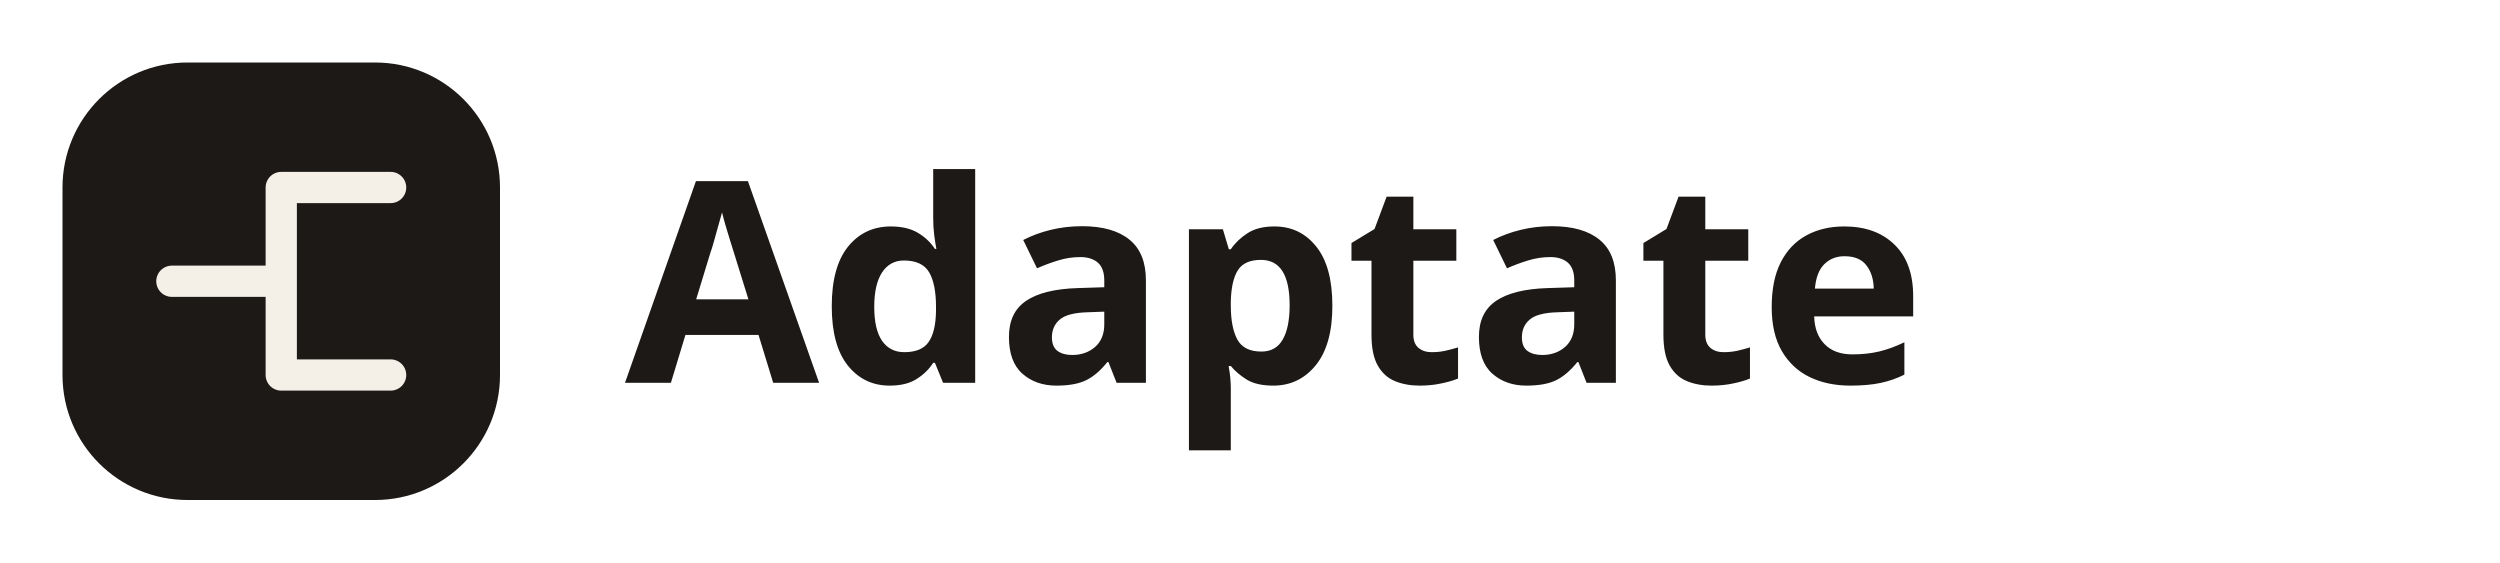
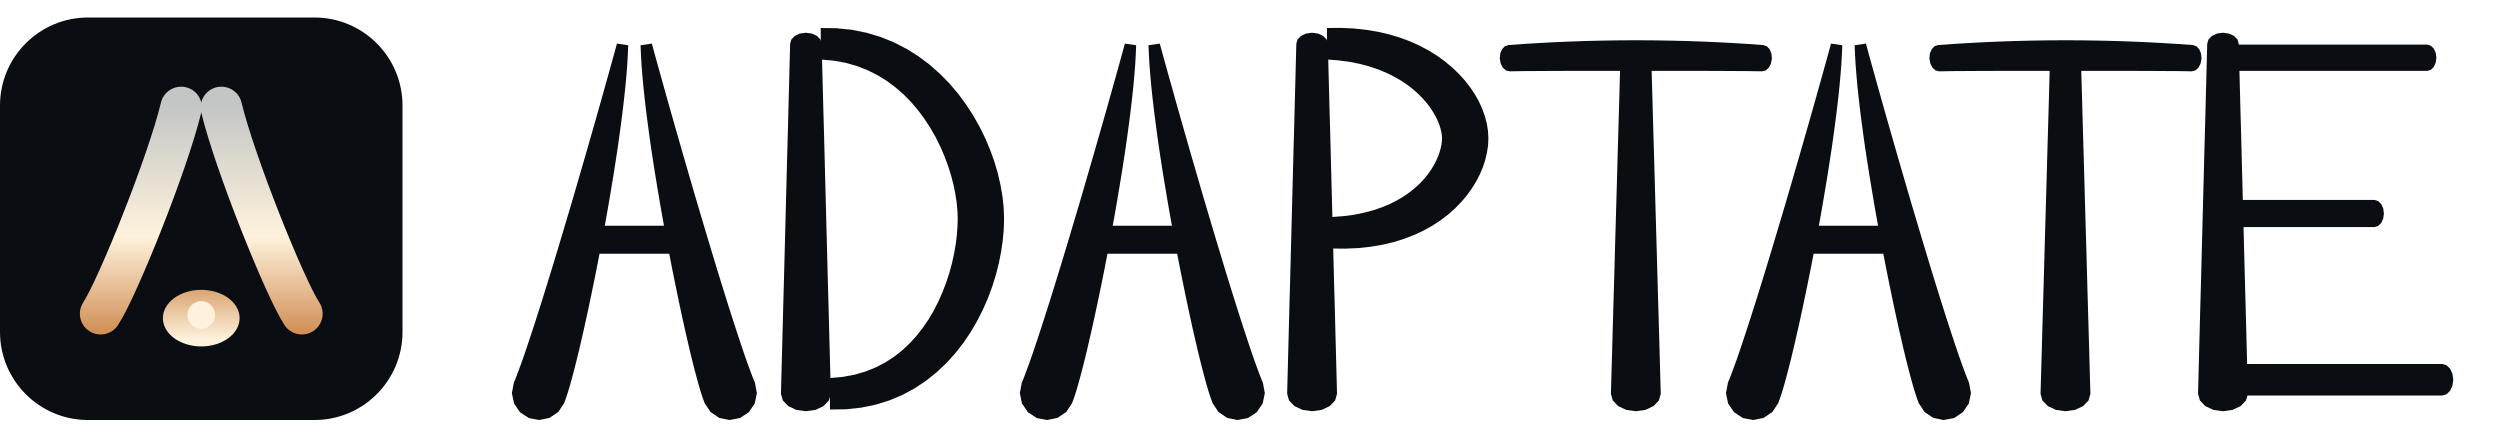
- <svg xmlns="http://www.w3.org/2000/svg" width="320" height="72" viewBox="0 0 320 72" role="img" aria-label="Adaptate">
-   <rect x="8" y="8" width="56" height="56" rx="16" fill="#1C1917" />
-   <path d="M22 36H36M36 24V48M36 24H50M36 48H50" fill="none" stroke="#F4F0E8" stroke-width="4" stroke-linecap="round" />
-   <text x="80" y="49" fill="#1C1917" font-family="ui-sans-serif, system-ui, sans-serif" font-size="36" font-weight="700">Adaptate</text>
+ <svg xmlns="http://www.w3.org/2000/svg" width="571.4" height="100.0" viewBox="0 0 571.42 100.00" role="img" aria-label="adaptate">
+   <g transform="translate(0 4) scale(2.875)">
+     <defs>
+       <linearGradient id="lk2light-eG" x1="16" y1="25" x2="16" y2="7" gradientUnits="userSpaceOnUse">
+         <stop offset="0" stop-color="#D19057" />
+         <stop offset="0.42" stop-color="#FEF2DC" />
+         <stop offset="1" stop-color="#C4C6C5" />
+       </linearGradient>
+       <linearGradient id="lk2light-eBurn" x1="16" y1="25.6" x2="16" y2="20.6" gradientUnits="userSpaceOnUse">
+         <stop offset="0" stop-color="#FEF2DC" />
+         <stop offset="1" stop-color="#D19057" />
+       </linearGradient>
+     </defs>
+     <rect width="32" height="32" rx="7" fill="#0A0D12" />
+     <path d="M8.0 23.55C9.35 21.5 13.35 11.55 14.4 7.15" fill="none" stroke="url(#lk2light-eG)" stroke-width="3.3" stroke-linecap="round" />
+     <path d="M24.0 23.55C22.65 21.5 18.65 11.55 17.6 7.15" fill="none" stroke="url(#lk2light-eG)" stroke-width="3.3" stroke-linecap="round" />
+     <ellipse cx="16" cy="23.9" rx="3.05" ry="2.25" fill="url(#lk2light-eBurn)" />
+     <circle cx="16" cy="23.65" r="1.1" fill="#FEF2DC" />
+   </g>
+   <g transform="translate(104 0)">
+     <g fill="#0A0D12">
+       <g transform="translate(10 0)">
+         <path d="M14.95 92.13L15.4 90.88L15.86 89.48L16.32 87.92L16.8 86.18L17.3 84.28L17.82 82.22L18.36 80.01L18.9 77.67L19.47 75.2L20.04 72.62L20.62 69.93L21.2 67.15L21.79 64.29L22.38 61.36L22.96 58.37L23.54 55.34L24.11 52.27L24.67 49.18L25.21 46.08L25.73 42.98L26.24 39.9L26.72 36.84L27.18 33.82L27.6 30.85L27.99 27.94L28.35 25.11L28.67 22.36L28.95 19.71L29.18 17.17L29.37 14.76L29.5 12.47L29.59 10.34L27.01 9.96L26.46 11.99L25.86 14.16L25.22 16.46L24.54 18.89L23.83 21.42L23.09 24.06L22.32 26.77L21.52 29.57L20.7 32.43L19.87 35.33L19.01 38.28L18.15 41.25L17.28 44.24L16.4 47.23L15.51 50.21L14.63 53.17L13.75 56.1L12.88 58.98L12.02 61.81L11.17 64.57L10.34 67.24L9.53 69.82L8.74 72.29L7.98 74.65L7.25 76.87L6.56 78.95L5.91 80.87L5.3 82.61L4.73 84.17L4.23 85.51L3.8 86.63L3.45 87.47L3 89.85L3.49 92.22L4.85 94.22L6.87 95.55L9.25 96L11.62 95.51L13.62 94.15L14.95 92.13Z" />
+         <path d="M58.55 87.47L58.2 86.63L57.77 85.51L57.27 84.17L56.7 82.61L56.09 80.87L55.44 78.95L54.75 76.87L54.02 74.65L53.26 72.29L52.47 69.82L51.66 67.24L50.83 64.57L49.98 61.81L49.12 58.98L48.25 56.1L47.37 53.17L46.49 50.21L45.6 47.23L44.72 44.24L43.85 41.25L42.99 38.28L42.13 35.33L41.3 32.43L40.48 29.57L39.68 26.77L38.91 24.06L38.17 21.42L37.46 18.89L36.78 16.46L36.14 14.16L35.54 11.99L34.99 9.96L32.41 10.34L32.5 12.47L32.63 14.76L32.82 17.17L33.05 19.71L33.33 22.36L33.65 25.11L34.01 27.94L34.4 30.85L34.82 33.82L35.28 36.84L35.76 39.9L36.27 42.98L36.79 46.08L37.33 49.18L37.89 52.27L38.46 55.34L39.04 58.37L39.62 61.36L40.21 64.29L40.8 67.15L41.38 69.93L41.96 72.62L42.53 75.2L43.1 77.67L43.64 80.01L44.18 82.22L44.7 84.28L45.2 86.18L45.68 87.92L46.14 89.48L46.6 90.88L47.05 92.13L48.38 94.15L50.38 95.51L52.75 96L55.13 95.55L57.15 94.22L58.51 92.22L59 89.85L58.55 87.47Z" />
+         <path d="M23.09 51.6H38.91A1.2 1.2 0 0 1 40.11 52.8V56.8A1.2 1.2 0 0 1 38.91 58H23.09A1.2 1.2 0 0 1 21.89 56.8V52.8A1.2 1.2 0 0 1 23.09 51.6Z" />
+       </g>
+       <g transform="translate(70.8 0)">
+         <path d="M5.8 10L5.67 15L5.54 20L5.41 25L5.28 30L5.14 35L5.01 40L4.88 45L4.75 50L4.62 55L4.49 60L4.36 65L4.22 70L4.09 75L3.96 80L3.83 85L3.7 90L4.13 91.53L5.37 92.82L7.22 93.69L9.4 93.99L11.58 93.69L13.43 92.82L14.67 91.53L15.1 90L14.97 85L14.84 80L14.71 75L14.58 70L14.44 65L14.31 60L14.18 55L14.05 50L13.92 45L13.79 40L13.66 35L13.53 30L13.39 25L13.26 20L13.13 15L13 10L12.73 9.04L11.95 8.22L10.78 7.67L9.4 7.48L8.02 7.67L6.85 8.22L6.07 9.04L5.8 10Z" />
+         <path d="M12.8 13.6L15.74 13.86L18.5 14.36L21.09 15.1L23.51 16.05L25.78 17.19L27.9 18.5L29.88 19.97L31.74 21.59L33.46 23.34L35.05 25.21L36.51 27.18L37.84 29.23L39.05 31.34L40.13 33.51L41.07 35.7L41.89 37.89L42.58 40.08L43.14 42.23L43.56 44.32L43.87 46.33L44.04 48.23L44.1 50L44.05 51.83L43.9 53.78L43.65 55.83L43.28 57.95L42.8 60.11L42.21 62.31L41.49 64.51L40.66 66.7L39.71 68.85L38.64 70.96L37.44 72.99L36.12 74.93L34.67 76.78L33.1 78.5L31.39 80.1L29.54 81.55L27.54 82.84L25.38 83.97L23.06 84.9L20.54 85.64L17.83 86.14L14.9 86.4L14.9 93.6L18.52 93.55L21.99 93.18L25.3 92.5L28.45 91.53L31.42 90.28L34.22 88.78L36.82 87.05L39.24 85.13L41.47 83.03L43.51 80.78L45.37 78.41L47.04 75.94L48.54 73.38L49.86 70.77L51.02 68.12L52.01 65.45L52.84 62.78L53.51 60.13L54.03 57.5L54.4 54.93L54.63 52.43L54.7 50L54.61 47.51L54.34 44.96L53.9 42.35L53.29 39.7L52.51 37.03L51.55 34.35L50.43 31.67L49.13 29.02L47.66 26.42L46.02 23.88L44.2 21.42L42.2 19.07L40.02 16.85L37.67 14.77L35.13 12.87L32.42 11.17L29.54 9.69L26.49 8.46L23.28 7.49L19.93 6.81L16.43 6.45L12.8 6.4Z" />
+       </g>
+       <g transform="translate(126.1 0)">
+         <path d="M14.95 92.13L15.4 90.88L15.86 89.48L16.32 87.92L16.8 86.18L17.3 84.28L17.82 82.22L18.36 80.01L18.9 77.67L19.47 75.2L20.04 72.62L20.62 69.93L21.2 67.15L21.79 64.29L22.38 61.36L22.96 58.37L23.54 55.34L24.11 52.27L24.67 49.18L25.21 46.08L25.73 42.98L26.24 39.9L26.72 36.84L27.18 33.82L27.6 30.85L27.99 27.94L28.35 25.11L28.67 22.36L28.95 19.71L29.18 17.17L29.37 14.76L29.5 12.47L29.59 10.34L27.01 9.96L26.46 11.99L25.86 14.16L25.22 16.46L24.54 18.89L23.83 21.42L23.09 24.06L22.32 26.77L21.52 29.57L20.7 32.43L19.87 35.33L19.01 38.28L18.15 41.25L17.28 44.24L16.4 47.23L15.51 50.21L14.63 53.17L13.75 56.1L12.88 58.98L12.02 61.81L11.17 64.57L10.34 67.24L9.53 69.82L8.74 72.29L7.98 74.65L7.25 76.87L6.56 78.95L5.91 80.87L5.3 82.61L4.73 84.17L4.23 85.51L3.8 86.63L3.45 87.47L3 89.85L3.49 92.22L4.85 94.22L6.87 95.55L9.25 96L11.62 95.51L13.62 94.15L14.95 92.13Z" />
+         <path d="M58.55 87.47L58.2 86.63L57.77 85.51L57.27 84.17L56.7 82.61L56.09 80.87L55.44 78.95L54.75 76.87L54.02 74.65L53.26 72.29L52.47 69.82L51.66 67.24L50.83 64.57L49.98 61.81L49.12 58.98L48.25 56.1L47.37 53.17L46.49 50.21L45.6 47.23L44.72 44.24L43.85 41.25L42.99 38.28L42.13 35.33L41.3 32.43L40.48 29.57L39.68 26.77L38.91 24.06L38.17 21.42L37.46 18.89L36.78 16.46L36.14 14.16L35.54 11.99L34.99 9.96L32.41 10.34L32.5 12.47L32.63 14.76L32.82 17.17L33.05 19.71L33.33 22.36L33.65 25.11L34.01 27.94L34.4 30.85L34.82 33.82L35.28 36.84L35.76 39.9L36.27 42.98L36.79 46.08L37.33 49.18L37.89 52.27L38.46 55.34L39.04 58.37L39.62 61.36L40.21 64.29L40.8 67.15L41.38 69.93L41.96 72.62L42.53 75.2L43.1 77.67L43.64 80.01L44.18 82.22L44.7 84.28L45.2 86.18L45.68 87.92L46.14 89.48L46.6 90.88L47.05 92.13L48.38 94.15L50.38 95.51L52.75 96L55.13 95.55L57.15 94.22L58.51 92.22L59 89.85L58.55 87.47Z" />
+         <path d="M23.09 51.6H38.91A1.2 1.2 0 0 1 40.11 52.8V56.8A1.2 1.2 0 0 1 38.91 58H23.09A1.2 1.2 0 0 1 21.89 56.8V52.8A1.2 1.2 0 0 1 23.09 51.6Z" />
+       </g>
+       <g transform="translate(186.5 0)">
+         <path d="M5.8 10L5.67 15L5.54 20L5.41 25L5.28 30L5.14 35L5.01 40L4.88 45L4.75 50L4.62 55L4.49 60L4.36 65L4.22 70L4.09 75L3.96 80L3.83 85L3.7 90L4.13 91.53L5.37 92.82L7.22 93.69L9.4 93.99L11.58 93.69L13.43 92.82L14.67 91.53L15.1 90L14.97 85L14.84 80L14.71 75L14.58 70L14.44 65L14.31 60L14.18 55L14.05 50L13.92 45L13.79 40L13.66 35L13.53 30L13.39 25L13.26 20L13.13 15L13 10L12.73 9.04L11.95 8.22L10.78 7.67L9.4 7.48L8.02 7.67L6.85 8.22L6.07 9.04L5.8 10Z" />
+         <path d="M12.8 13.6L15.46 13.8L17.95 14.13L20.29 14.6L22.46 15.18L24.49 15.86L26.36 16.63L28.08 17.48L29.67 18.39L31.11 19.35L32.42 20.36L33.6 21.4L34.65 22.46L35.59 23.53L36.4 24.59L37.09 25.65L37.68 26.68L38.15 27.68L38.52 28.62L38.79 29.5L38.97 30.3L39.07 31.01L39.1 31.6L39.07 32.25L38.98 33L38.81 33.83L38.56 34.73L38.23 35.69L37.79 36.68L37.26 37.7L36.63 38.75L35.89 39.8L35.04 40.85L34.07 41.89L32.97 42.91L31.75 43.9L30.39 44.85L28.89 45.75L27.25 46.59L25.44 47.35L23.48 48.03L21.35 48.6L19.06 49.07L16.58 49.4L13.93 49.6L13.93 56.8L17.01 56.83L19.96 56.7L22.77 56.4L25.45 55.94L28 55.34L30.42 54.59L32.7 53.71L34.85 52.71L36.86 51.6L38.72 50.38L40.45 49.07L42.03 47.67L43.46 46.21L44.75 44.69L45.89 43.12L46.88 41.51L47.73 39.88L48.43 38.23L48.98 36.57L49.37 34.9L49.62 33.25L49.7 31.6L49.6 29.89L49.33 28.19L48.88 26.5L48.27 24.82L47.51 23.16L46.59 21.53L45.52 19.93L44.3 18.37L42.94 16.87L41.43 15.42L39.78 14.05L37.99 12.75L36.06 11.55L33.99 10.45L31.79 9.46L29.45 8.59L26.99 7.85L24.4 7.25L21.68 6.8L18.85 6.5L15.88 6.37L12.8 6.4Z" />
+       </g>
+       <g transform="translate(238.3 0)">
+         <path d="M2.74 16.3L5.99 16.25L9.38 16.23L12.89 16.21L16.51 16.2L20.21 16.2L23.97 16.2L27.78 16.2L31.6 16.2L35.42 16.2L39.23 16.2L42.99 16.2L46.69 16.2L50.31 16.21L53.82 16.23L57.21 16.25L60.46 16.3L61.27 16.11L61.98 15.49L62.48 14.54L62.7 13.4L62.59 12.24L62.18 11.25L61.53 10.57L60.74 10.3L57.46 10.06L54.03 9.85L50.48 9.66L46.82 9.5L43.09 9.37L39.29 9.28L35.46 9.22L31.6 9.2L27.74 9.22L23.91 9.28L20.11 9.37L16.38 9.5L12.72 9.66L9.17 9.85L5.74 10.06L2.46 10.3L1.67 10.57L1.02 11.25L0.61 12.24L0.5 13.4L0.72 14.54L1.22 15.49L1.93 16.11L2.74 16.3Z" />
+         <path d="M28.1 12.31L27.96 17.17L27.83 22.02L27.69 26.88L27.55 31.73L27.41 36.59L27.28 41.44L27.14 46.3L27 51.16L26.86 56.01L26.73 60.87L26.59 65.72L26.45 70.58L26.31 75.43L26.18 80.29L26.04 85.14L25.9 90L26.33 91.53L27.57 92.82L29.42 93.69L31.6 93.99L33.78 93.69L35.63 92.82L36.87 91.53L37.3 90L37.16 85.14L37.03 80.29L36.89 75.43L36.75 70.58L36.61 65.72L36.48 60.87L36.34 56.01L36.2 51.16L36.06 46.3L35.93 41.44L35.79 36.59L35.65 31.73L35.51 26.88L35.38 22.02L35.24 17.17L35.1 12.31L34.83 11.37L34.07 10.58L32.94 10.05L31.6 9.86L30.26 10.05L29.13 10.58L28.37 11.37L28.1 12.31Z" />
+       </g>
+       <g transform="translate(287.5 0)">
+         <path d="M14.95 92.13L15.4 90.88L15.86 89.48L16.32 87.92L16.8 86.18L17.3 84.28L17.82 82.22L18.36 80.01L18.9 77.67L19.47 75.2L20.04 72.62L20.62 69.93L21.2 67.15L21.79 64.29L22.38 61.36L22.96 58.37L23.54 55.34L24.11 52.27L24.67 49.18L25.21 46.08L25.73 42.98L26.24 39.9L26.72 36.84L27.18 33.82L27.6 30.85L27.99 27.94L28.35 25.11L28.67 22.36L28.95 19.71L29.18 17.17L29.37 14.76L29.5 12.47L29.59 10.34L27.01 9.96L26.46 11.99L25.86 14.16L25.22 16.46L24.54 18.89L23.83 21.42L23.09 24.06L22.32 26.77L21.52 29.57L20.7 32.43L19.87 35.33L19.01 38.28L18.15 41.25L17.28 44.24L16.4 47.23L15.51 50.21L14.63 53.17L13.75 56.1L12.88 58.98L12.02 61.81L11.17 64.57L10.34 67.24L9.53 69.82L8.74 72.29L7.98 74.65L7.25 76.87L6.56 78.95L5.91 80.87L5.3 82.61L4.73 84.17L4.23 85.51L3.8 86.63L3.45 87.47L3 89.85L3.49 92.22L4.85 94.22L6.87 95.55L9.25 96L11.62 95.51L13.62 94.15L14.95 92.13Z" />
+         <path d="M58.55 87.47L58.2 86.63L57.77 85.51L57.27 84.17L56.7 82.61L56.09 80.87L55.44 78.95L54.75 76.87L54.02 74.65L53.26 72.29L52.47 69.82L51.66 67.24L50.83 64.57L49.98 61.81L49.12 58.98L48.25 56.1L47.37 53.17L46.49 50.21L45.6 47.23L44.72 44.24L43.85 41.25L42.99 38.28L42.13 35.33L41.3 32.43L40.48 29.57L39.68 26.77L38.91 24.06L38.17 21.42L37.46 18.89L36.78 16.46L36.14 14.16L35.54 11.99L34.99 9.96L32.41 10.34L32.5 12.47L32.63 14.76L32.82 17.17L33.05 19.71L33.33 22.36L33.65 25.11L34.01 27.94L34.4 30.85L34.82 33.82L35.28 36.84L35.76 39.9L36.27 42.98L36.79 46.08L37.33 49.18L37.89 52.27L38.46 55.34L39.04 58.37L39.62 61.36L40.21 64.29L40.8 67.15L41.38 69.93L41.96 72.62L42.53 75.2L43.1 77.67L43.64 80.01L44.18 82.22L44.7 84.28L45.2 86.18L45.68 87.92L46.14 89.48L46.6 90.88L47.05 92.13L48.38 94.15L50.38 95.51L52.75 96L55.13 95.55L57.15 94.22L58.51 92.22L59 89.85L58.55 87.47Z" />
+         <path d="M23.09 51.6H38.91A1.2 1.2 0 0 1 40.11 52.8V56.8A1.2 1.2 0 0 1 38.91 58H23.09A1.2 1.2 0 0 1 21.89 56.8V52.8A1.2 1.2 0 0 1 23.09 51.6Z" />
+       </g>
+       <g transform="translate(336.5 0)">
+         <path d="M2.74 16.3L5.99 16.25L9.38 16.23L12.89 16.21L16.51 16.2L20.21 16.2L23.97 16.2L27.78 16.2L31.6 16.2L35.42 16.2L39.23 16.2L42.99 16.2L46.69 16.2L50.31 16.21L53.82 16.23L57.21 16.25L60.46 16.3L61.27 16.11L61.98 15.49L62.48 14.54L62.7 13.4L62.59 12.24L62.18 11.25L61.53 10.57L60.74 10.3L57.46 10.06L54.03 9.85L50.48 9.66L46.82 9.5L43.09 9.37L39.29 9.28L35.46 9.22L31.6 9.2L27.74 9.22L23.91 9.28L20.11 9.37L16.38 9.5L12.72 9.66L9.17 9.85L5.74 10.06L2.46 10.3L1.67 10.57L1.02 11.25L0.61 12.24L0.5 13.4L0.72 14.54L1.22 15.49L1.93 16.11L2.74 16.3Z" />
+         <path d="M28.1 12.31L27.96 17.17L27.83 22.02L27.69 26.88L27.55 31.73L27.41 36.59L27.28 41.44L27.14 46.3L27 51.16L26.86 56.01L26.73 60.87L26.59 65.72L26.45 70.58L26.31 75.43L26.18 80.29L26.04 85.14L25.9 90L26.33 91.53L27.57 92.82L29.42 93.69L31.6 93.99L33.78 93.69L35.63 92.82L36.87 91.53L37.3 90L37.16 85.14L37.03 80.29L36.89 75.43L36.75 70.58L36.61 65.72L36.48 60.87L36.34 56.01L36.2 51.16L36.06 46.3L35.93 41.44L35.79 36.59L35.65 31.73L35.51 26.88L35.38 22.02L35.24 17.17L35.1 12.31L34.83 11.37L34.07 10.58L32.94 10.05L31.6 9.86L30.26 10.05L29.13 10.58L28.37 11.37L28.1 12.31Z" />
+       </g>
+       <g transform="translate(394.7 0)">
+         <path d="M5.8 10L5.67 15L5.54 20L5.41 25L5.28 30L5.14 35L5.01 40L4.88 45L4.75 50L4.62 55L4.49 60L4.36 65L4.22 70L4.09 75L3.96 80L3.83 85L3.7 90L4.13 91.53L5.37 92.82L7.22 93.69L9.4 93.99L11.58 93.69L13.43 92.82L14.67 91.53L15.1 90L14.97 85L14.84 80L14.71 75L14.58 70L14.44 65L14.31 60L14.18 55L14.05 50L13.92 45L13.79 40L13.66 35L13.53 30L13.39 25L13.26 20L13.13 15L13 10L12.73 9.04L11.95 8.22L10.78 7.67L9.4 7.48L8.02 7.67L6.85 8.22L6.07 9.04L5.8 10Z" />
+         <path d="M9.1 16.2L14.97 16.2L20.85 16.2L26.72 16.2L32.59 16.2L38.47 16.2L44.34 16.2L50.21 16.2L56.08 16.2L56.89 15.97L57.57 15.32L58.02 14.35L58.18 13.2L58.02 12.05L57.57 11.08L56.89 10.43L56.08 10.2L50.21 10.2L44.34 10.2L38.47 10.2L32.59 10.2L26.72 10.2L20.85 10.2L14.97 10.2L9.1 10.2L8.3 10.43L7.62 11.08L7.16 12.05L7 13.2L7.16 14.35L7.62 15.32L8.3 15.97L9.1 16.2Z" />
+         <path d="M9.1 51.9L13.46 51.9L17.83 51.9L22.19 51.9L26.56 51.9L30.92 51.9L35.29 51.9L39.65 51.9L44.02 51.9L44.85 51.66L45.55 50.99L46.02 49.99L46.19 48.8L46.02 47.61L45.55 46.61L44.85 45.94L44.02 45.7L39.65 45.7L35.29 45.7L30.92 45.7L26.56 45.7L22.19 45.7L17.83 45.7L13.46 45.7L9.1 45.7L8.27 45.94L7.57 46.61L7.1 47.61L6.93 48.8L7.1 49.99L7.57 50.99L8.27 51.66L9.1 51.9Z" />
+         <path d="M9.1 90.4L15.4 90.4L21.7 90.4L28.01 90.4L34.31 90.4L40.61 90.4L46.91 90.4L53.21 90.4L59.52 90.4L60.48 90.13L61.3 89.35L61.84 88.18L62.04 86.8L61.84 85.42L61.3 84.25L60.48 83.47L59.52 83.2L53.21 83.2L46.91 83.2L40.61 83.2L34.31 83.2L28.01 83.2L21.7 83.2L15.4 83.2L9.1 83.2L8.14 83.47L7.32 84.25L6.77 85.42L6.58 86.8L6.77 88.18L7.32 89.35L8.14 90.13L9.1 90.4Z" />
+       </g>
+     </g>
+   </g>
</svg>
